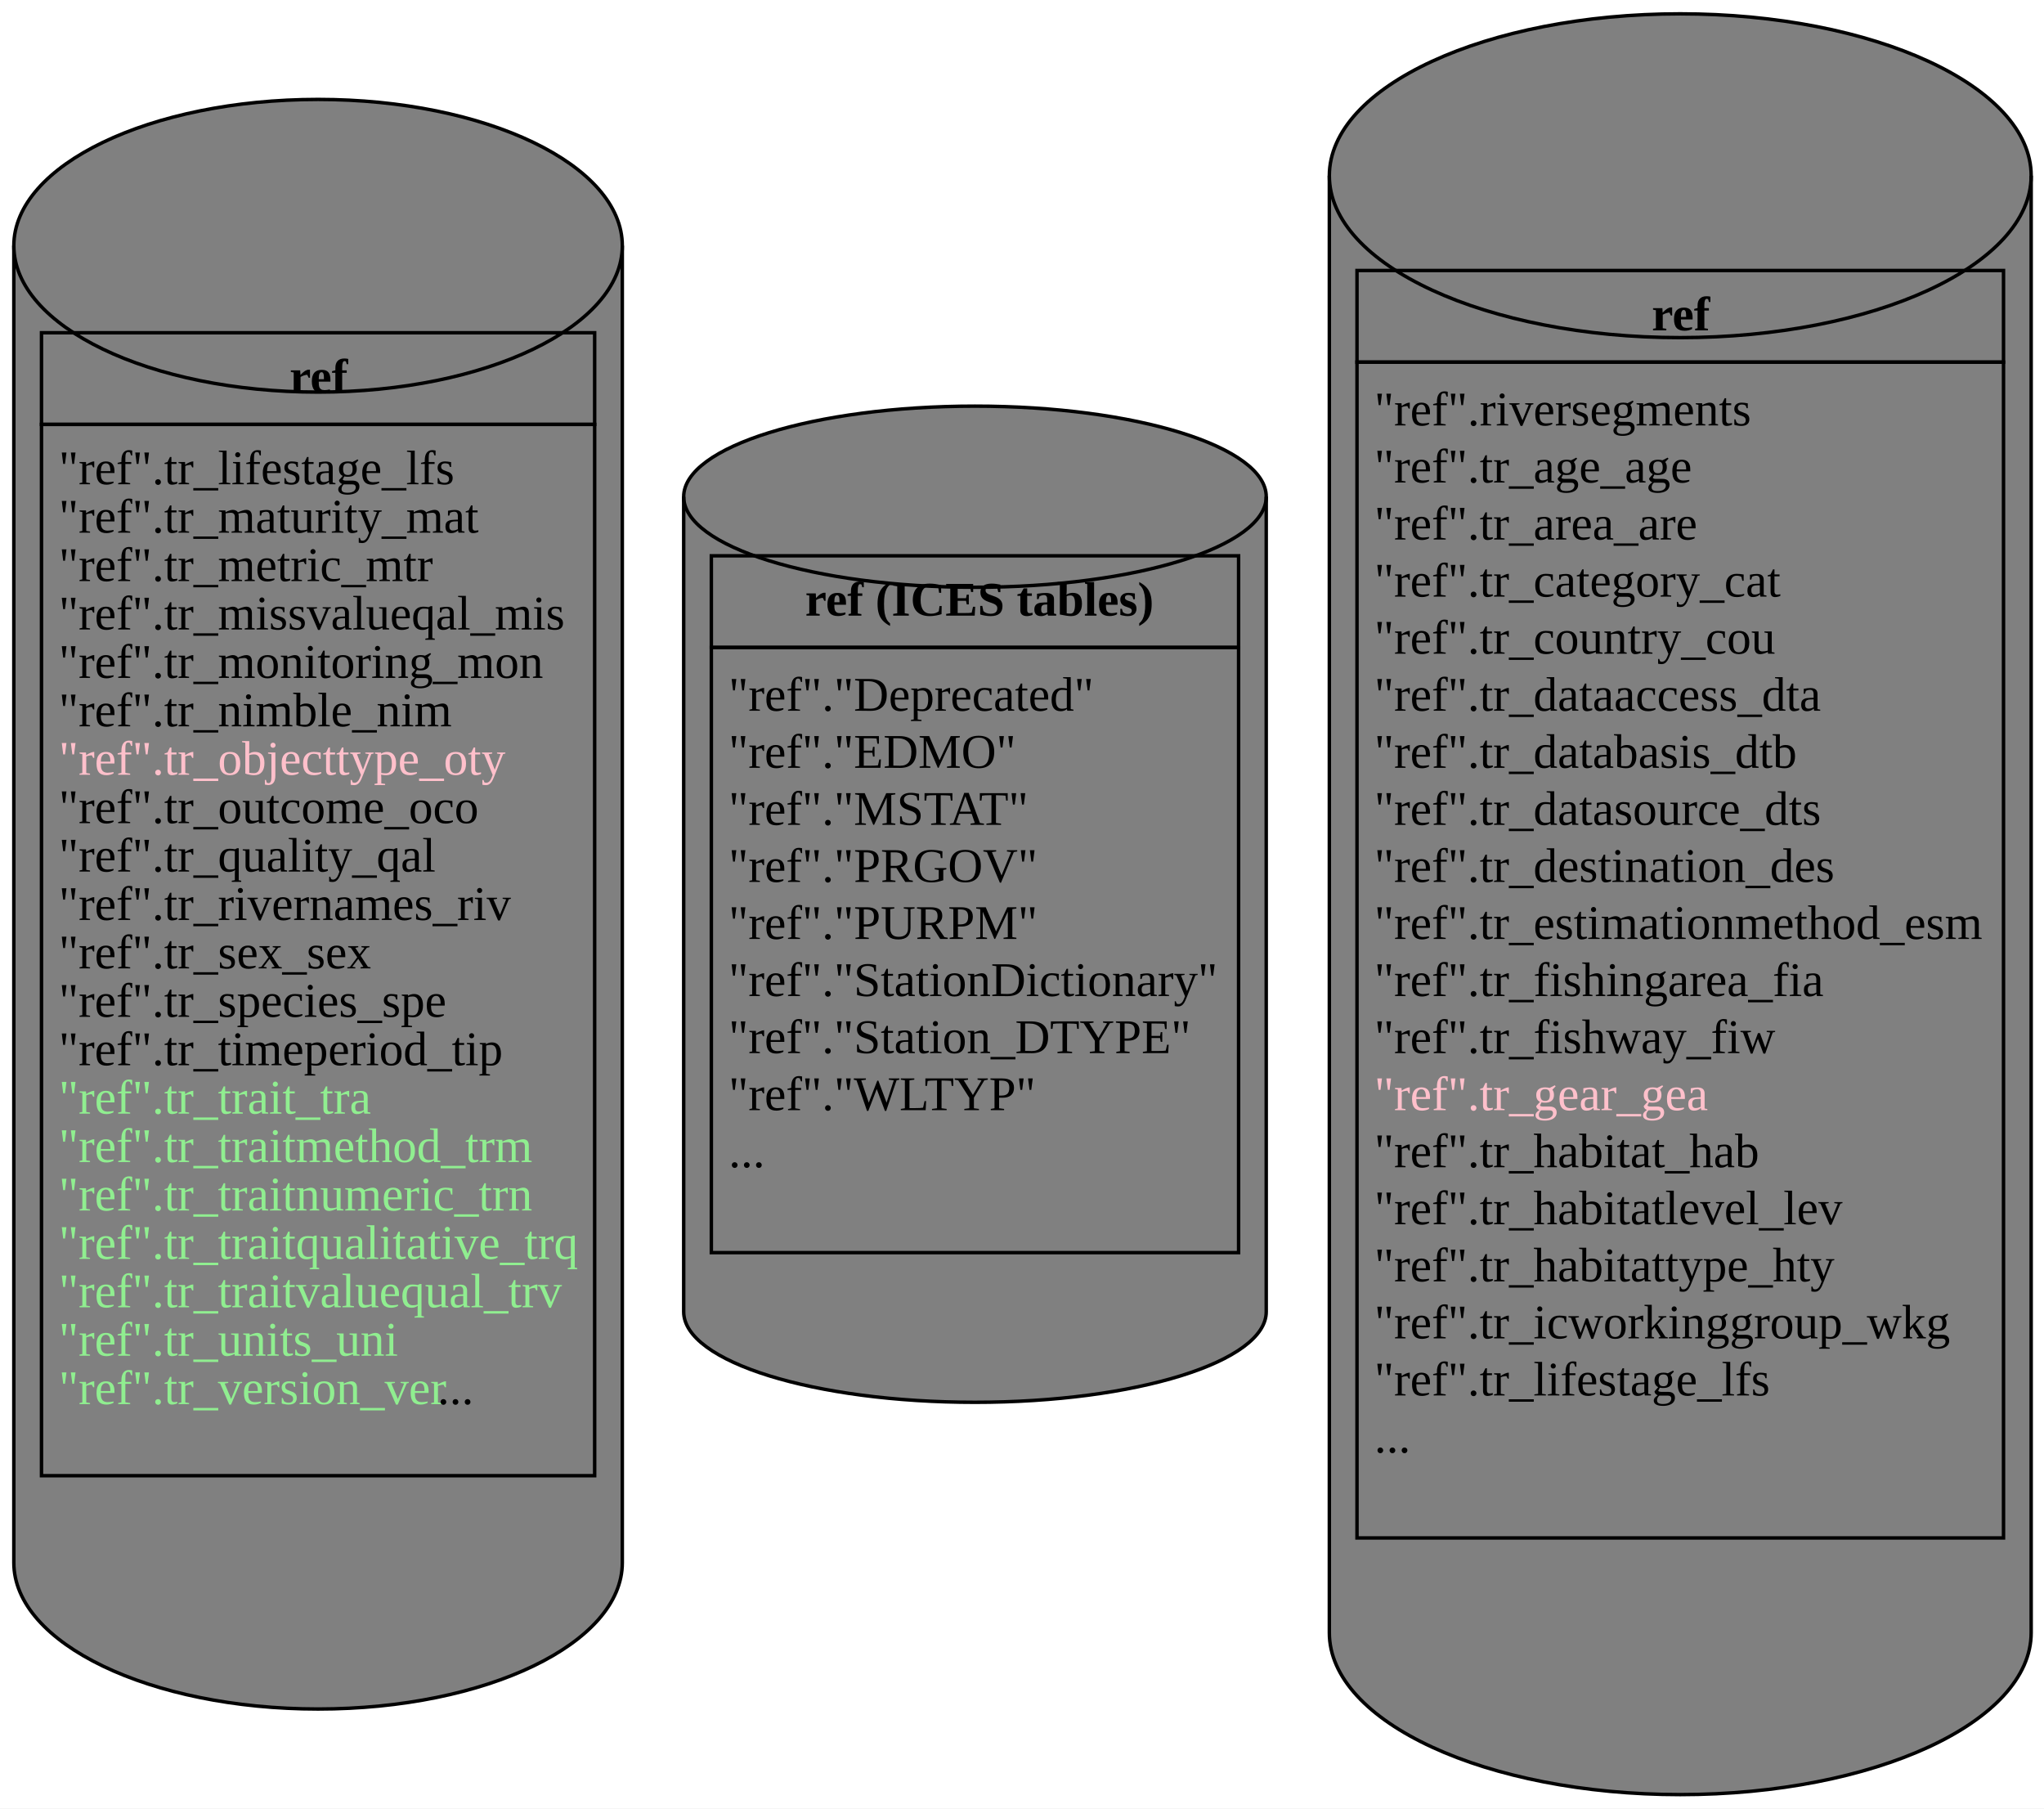
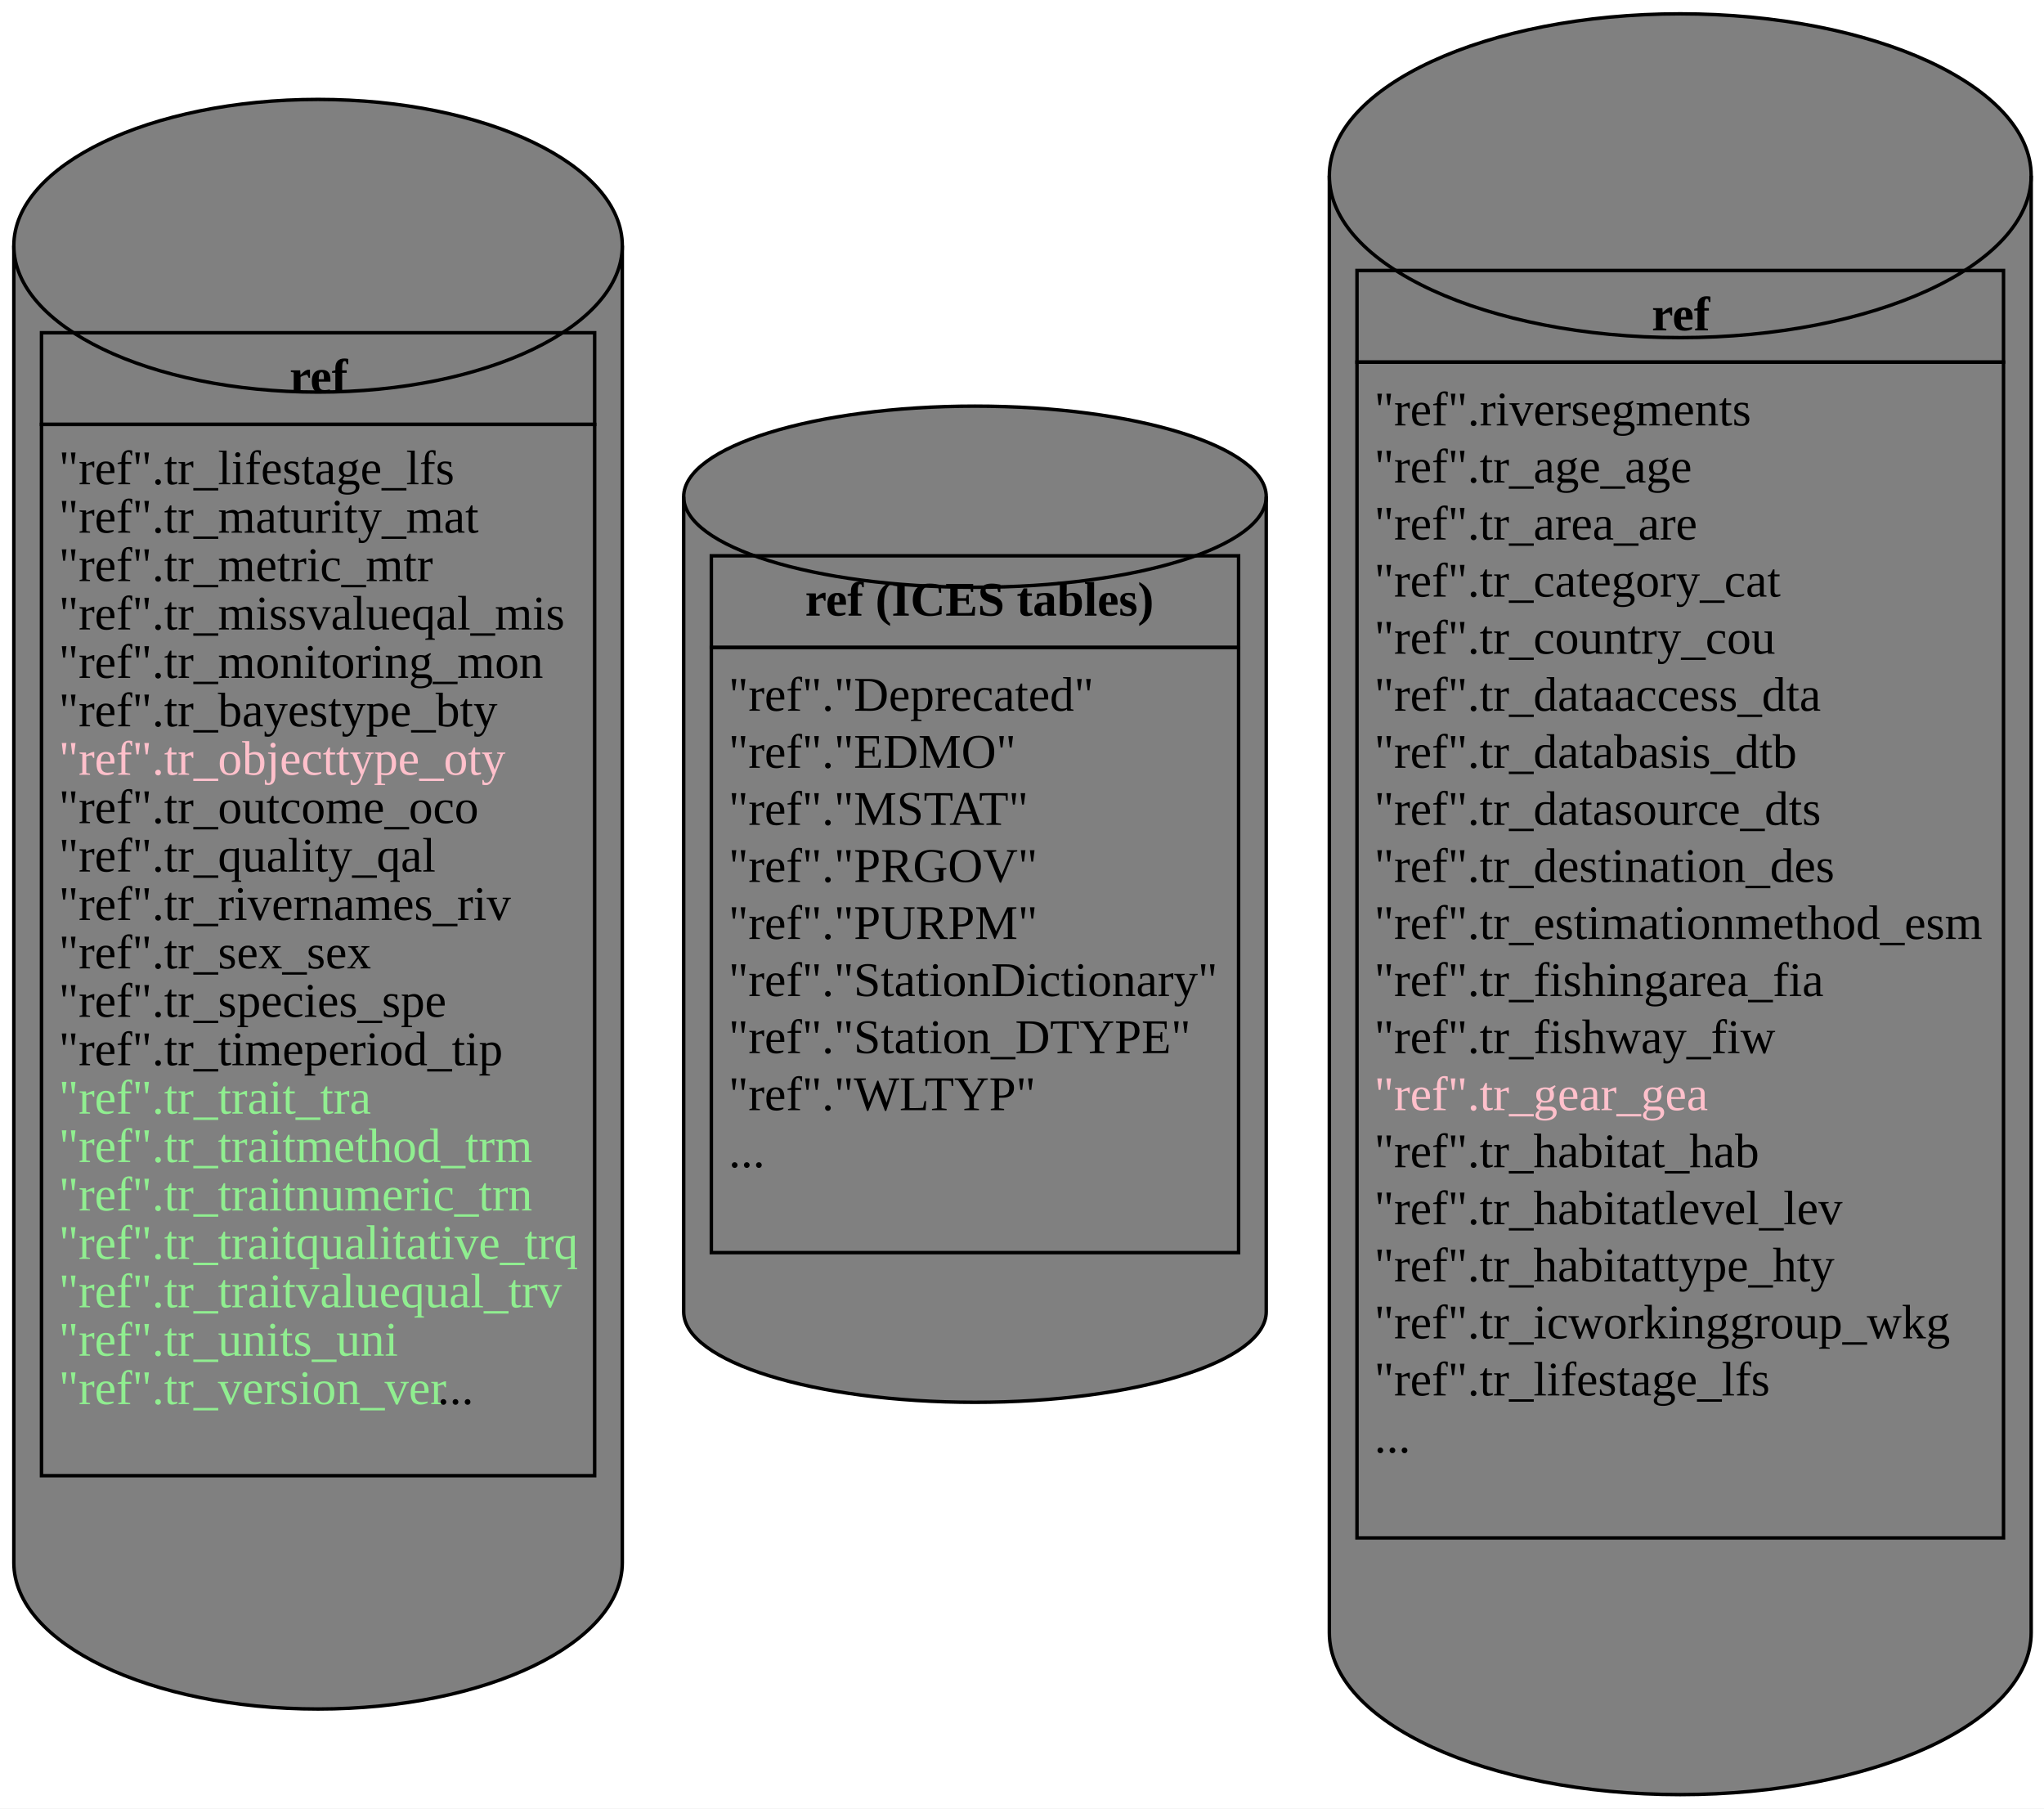
<svg xmlns="http://www.w3.org/2000/svg" width="407pt" height="360pt" viewBox="0.00 0.00 407.00 360.00">
  <g id="graph0" class="graph" transform="scale(0.688419 0.688419) rotate(0) translate(4 518.94)">
    <polygon fill="white" stroke="none" points="-4,4 -4,-518.94 587.5,-518.94 587.5,4 -4,4" />
    <g id="node1" class="node">
      <path fill="gray" stroke="black" d="M176,-447.88C176,-471.22 136.56,-490.19 88,-490.19 39.44,-490.19 0,-471.22 0,-447.88 0,-447.88 0,-67.06 0,-67.06 0,-43.72 39.44,-24.75 88,-24.75 136.56,-24.75 176,-43.72 176,-67.06 176,-67.06 176,-447.88 176,-447.88" />
      <path fill="none" stroke="black" d="M176,-447.88C176,-424.53 136.56,-405.56 88,-405.56 39.44,-405.56 0,-424.53 0,-447.88" />
      <polygon fill="none" stroke="black" points="8,-396.22 8,-422.72 168,-422.72 168,-396.22 8,-396.22" />
      <text xml:space="preserve" text-anchor="start" x="76" y="-405.42" font-family="Times New Roman,serif" font-size="14.00"> </text>
      <text xml:space="preserve" text-anchor="start" x="79.75" y="-405.42" font-family="Times New Roman,serif" font-weight="bold" font-size="14.00">ref</text>
      <text xml:space="preserve" text-anchor="start" x="96.25" y="-405.42" font-family="Times New Roman,serif" font-size="14.00"> </text>
      <polygon fill="none" stroke="black" points="8,-92.22 8,-396.22 168,-396.22 168,-92.22 8,-92.22" />
      <text xml:space="preserve" text-anchor="start" x="13" y="-378.92" font-family="Times New Roman,serif" font-size="14.00">"ref".tr_lifestage_lfs </text>
      <text xml:space="preserve" text-anchor="start" x="13" y="-364.92" font-family="Times New Roman,serif" font-size="14.00">"ref".tr_maturity_mat </text>
      <text xml:space="preserve" text-anchor="start" x="13" y="-350.92" font-family="Times New Roman,serif" font-size="14.00">"ref".tr_metric_mtr </text>
      <text xml:space="preserve" text-anchor="start" x="13" y="-336.92" font-family="Times New Roman,serif" font-size="14.00">"ref".tr_missvalueqal_mis </text>
      <text xml:space="preserve" text-anchor="start" x="13" y="-322.92" font-family="Times New Roman,serif" font-size="14.00">"ref".tr_monitoring_mon </text>
-       <text xml:space="preserve" text-anchor="start" x="13" y="-308.92" font-family="Times New Roman,serif" font-size="14.00">"ref".tr_nimble_nim </text>
+       <text xml:space="preserve" text-anchor="start" x="13" y="-308.92" font-family="Times New Roman,serif" font-size="14.00">"ref".tr_bayestype_bty </text>
      <text xml:space="preserve" text-anchor="start" x="13" y="-294.92" font-family="Times New Roman,serif" font-size="14.00" fill="pink">"ref".tr_objecttype_oty </text>
      <text xml:space="preserve" text-anchor="start" x="13" y="-280.92" font-family="Times New Roman,serif" font-size="14.00">"ref".tr_outcome_oco </text>
      <text xml:space="preserve" text-anchor="start" x="13" y="-266.92" font-family="Times New Roman,serif" font-size="14.00">"ref".tr_quality_qal </text>
      <text xml:space="preserve" text-anchor="start" x="13" y="-252.92" font-family="Times New Roman,serif" font-size="14.00">"ref".tr_rivernames_riv </text>
      <text xml:space="preserve" text-anchor="start" x="13" y="-238.92" font-family="Times New Roman,serif" font-size="14.00">"ref".tr_sex_sex </text>
      <text xml:space="preserve" text-anchor="start" x="13" y="-224.92" font-family="Times New Roman,serif" font-size="14.00">"ref".tr_species_spe </text>
      <text xml:space="preserve" text-anchor="start" x="13" y="-210.92" font-family="Times New Roman,serif" font-size="14.00">"ref".tr_timeperiod_tip </text>
      <text xml:space="preserve" text-anchor="start" x="13" y="-196.92" font-family="Times New Roman,serif" font-size="14.00" fill="lightgreen">"ref".tr_trait_tra </text>
      <text xml:space="preserve" text-anchor="start" x="13" y="-182.92" font-family="Times New Roman,serif" font-size="14.00" fill="lightgreen">"ref".tr_traitmethod_trm </text>
      <text xml:space="preserve" text-anchor="start" x="13" y="-168.92" font-family="Times New Roman,serif" font-size="14.00" fill="lightgreen">"ref".tr_traitnumeric_trn </text>
      <text xml:space="preserve" text-anchor="start" x="13" y="-154.92" font-family="Times New Roman,serif" font-size="14.00" fill="lightgreen">"ref".tr_traitqualitative_trq </text>
      <text xml:space="preserve" text-anchor="start" x="13" y="-140.92" font-family="Times New Roman,serif" font-size="14.00" fill="lightgreen">"ref".tr_traitvaluequal_trv </text>
      <text xml:space="preserve" text-anchor="start" x="13" y="-126.92" font-family="Times New Roman,serif" font-size="14.00" fill="lightgreen">"ref".tr_units_uni </text>
      <text xml:space="preserve" text-anchor="start" x="13" y="-112.92" font-family="Times New Roman,serif" font-size="14.00" fill="lightgreen">"ref".tr_version_ver</text>
      <text xml:space="preserve" text-anchor="start" x="122.5" y="-112.92" font-family="Times New Roman,serif" font-size="14.00">... </text>
      <text xml:space="preserve" text-anchor="start" x="86.12" y="-98.92" font-family="Times New Roman,serif" font-size="14.00"> </text>
    </g>
    <g id="node2" class="node">
      <path fill="gray" stroke="black" d="M362.25,-375.31C362.25,-389.76 324.49,-401.5 278,-401.5 231.51,-401.5 193.75,-389.76 193.75,-375.31 193.75,-375.31 193.75,-139.62 193.75,-139.62 193.75,-125.18 231.51,-113.44 278,-113.44 324.49,-113.44 362.25,-125.18 362.25,-139.62 362.25,-139.62 362.25,-375.31 362.25,-375.31" />
      <path fill="none" stroke="black" d="M362.25,-375.31C362.25,-360.86 324.49,-349.12 278,-349.12 231.51,-349.12 193.75,-360.86 193.75,-375.31" />
      <polygon fill="none" stroke="black" points="201.75,-331.72 201.75,-358.22 354.25,-358.22 354.25,-331.72 201.75,-331.72" />
      <text xml:space="preserve" text-anchor="start" x="225.12" y="-340.92" font-family="Times New Roman,serif" font-size="14.00"> </text>
      <text xml:space="preserve" text-anchor="start" x="228.88" y="-340.92" font-family="Times New Roman,serif" font-weight="bold" font-size="14.00">ref (ICES tables)</text>
      <text xml:space="preserve" text-anchor="start" x="327.12" y="-340.92" font-family="Times New Roman,serif" font-size="14.00"> </text>
      <polygon fill="none" stroke="black" points="201.75,-156.72 201.75,-331.72 354.25,-331.72 354.25,-156.72 201.75,-156.72" />
      <text xml:space="preserve" text-anchor="start" x="206.75" y="-313.42" font-family="Times New Roman,serif" font-size="14.00">"ref"."Deprecated"  </text>
      <text xml:space="preserve" text-anchor="start" x="206.75" y="-296.92" font-family="Times New Roman,serif" font-size="14.00">"ref"."EDMO" </text>
      <text xml:space="preserve" text-anchor="start" x="206.75" y="-280.42" font-family="Times New Roman,serif" font-size="14.00">"ref"."MSTAT" </text>
      <text xml:space="preserve" text-anchor="start" x="206.75" y="-263.92" font-family="Times New Roman,serif" font-size="14.00">"ref"."PRGOV" </text>
      <text xml:space="preserve" text-anchor="start" x="206.75" y="-247.42" font-family="Times New Roman,serif" font-size="14.00">"ref"."PURPM" </text>
      <text xml:space="preserve" text-anchor="start" x="206.75" y="-230.92" font-family="Times New Roman,serif" font-size="14.00">"ref"."StationDictionary" </text>
      <text xml:space="preserve" text-anchor="start" x="206.75" y="-214.42" font-family="Times New Roman,serif" font-size="14.00">"ref"."Station_DTYPE" </text>
      <text xml:space="preserve" text-anchor="start" x="206.75" y="-197.92" font-family="Times New Roman,serif" font-size="14.00">"ref"."WLTYP" </text>
      <text xml:space="preserve" text-anchor="start" x="206.75" y="-181.42" font-family="Times New Roman,serif" font-size="14.00">... </text>
      <text xml:space="preserve" text-anchor="start" x="276.12" y="-164.92" font-family="Times New Roman,serif" font-size="14.00"> </text>
    </g>
    <g id="node3" class="node">
      <path fill="gray" stroke="black" d="M583.5,-468.12C583.5,-493.96 538.01,-514.94 482,-514.94 425.99,-514.94 380.5,-493.96 380.5,-468.12 380.5,-468.12 380.5,-46.81 380.5,-46.81 380.5,-20.98 425.99,0 482,0 538.01,0 583.5,-20.98 583.5,-46.81 583.5,-46.81 583.5,-468.12 583.5,-468.12" />
      <path fill="none" stroke="black" d="M583.5,-468.12C583.5,-442.29 538.01,-421.31 482,-421.31 425.99,-421.31 380.5,-442.29 380.5,-468.12" />
      <polygon fill="none" stroke="black" points="388.5,-414.22 388.5,-440.72 575.5,-440.72 575.5,-414.22 388.5,-414.22" />
      <text xml:space="preserve" text-anchor="start" x="470" y="-423.42" font-family="Times New Roman,serif" font-size="14.00"> </text>
      <text xml:space="preserve" text-anchor="start" x="473.75" y="-423.42" font-family="Times New Roman,serif" font-weight="bold" font-size="14.00">ref</text>
      <text xml:space="preserve" text-anchor="start" x="490.25" y="-423.42" font-family="Times New Roman,serif" font-size="14.00"> </text>
      <polygon fill="none" stroke="black" points="388.5,-74.22 388.5,-414.22 575.5,-414.22 575.5,-74.22 388.5,-74.22" />
      <text xml:space="preserve" text-anchor="start" x="393.5" y="-395.92" font-family="Times New Roman,serif" font-size="14.00">"ref".riversegments </text>
      <text xml:space="preserve" text-anchor="start" x="393.5" y="-379.42" font-family="Times New Roman,serif" font-size="14.00">"ref".tr_age_age </text>
      <text xml:space="preserve" text-anchor="start" x="393.5" y="-362.92" font-family="Times New Roman,serif" font-size="14.00">"ref".tr_area_are </text>
      <text xml:space="preserve" text-anchor="start" x="393.5" y="-346.42" font-family="Times New Roman,serif" font-size="14.00">"ref".tr_category_cat </text>
      <text xml:space="preserve" text-anchor="start" x="393.5" y="-329.92" font-family="Times New Roman,serif" font-size="14.00">"ref".tr_country_cou </text>
      <text xml:space="preserve" text-anchor="start" x="393.5" y="-313.42" font-family="Times New Roman,serif" font-size="14.00">"ref".tr_dataaccess_dta </text>
      <text xml:space="preserve" text-anchor="start" x="393.5" y="-296.92" font-family="Times New Roman,serif" font-size="14.00">"ref".tr_databasis_dtb </text>
      <text xml:space="preserve" text-anchor="start" x="393.5" y="-280.42" font-family="Times New Roman,serif" font-size="14.00">"ref".tr_datasource_dts </text>
      <text xml:space="preserve" text-anchor="start" x="393.5" y="-263.92" font-family="Times New Roman,serif" font-size="14.00">"ref".tr_destination_des </text>
      <text xml:space="preserve" text-anchor="start" x="393.5" y="-247.42" font-family="Times New Roman,serif" font-size="14.00">"ref".tr_estimationmethod_esm </text>
      <text xml:space="preserve" text-anchor="start" x="393.5" y="-230.92" font-family="Times New Roman,serif" font-size="14.00">"ref".tr_fishingarea_fia </text>
      <text xml:space="preserve" text-anchor="start" x="393.5" y="-214.42" font-family="Times New Roman,serif" font-size="14.00">"ref".tr_fishway_fiw </text>
      <text xml:space="preserve" text-anchor="start" x="393.5" y="-197.92" font-family="Times New Roman,serif" font-size="14.00" fill="pink">"ref".tr_gear_gea </text>
      <text xml:space="preserve" text-anchor="start" x="393.5" y="-181.42" font-family="Times New Roman,serif" font-size="14.00">"ref".tr_habitat_hab </text>
      <text xml:space="preserve" text-anchor="start" x="393.5" y="-164.92" font-family="Times New Roman,serif" font-size="14.00">"ref".tr_habitatlevel_lev </text>
      <text xml:space="preserve" text-anchor="start" x="393.5" y="-148.42" font-family="Times New Roman,serif" font-size="14.00">"ref".tr_habitattype_hty </text>
      <text xml:space="preserve" text-anchor="start" x="393.5" y="-131.92" font-family="Times New Roman,serif" font-size="14.00">"ref".tr_icworkinggroup_wkg </text>
      <text xml:space="preserve" text-anchor="start" x="393.5" y="-115.42" font-family="Times New Roman,serif" font-size="14.00">"ref".tr_lifestage_lfs </text>
      <text xml:space="preserve" text-anchor="start" x="393.5" y="-98.92" font-family="Times New Roman,serif" font-size="14.00">... </text>
      <text xml:space="preserve" text-anchor="start" x="480.12" y="-82.42" font-family="Times New Roman,serif" font-size="14.00"> </text>
    </g>
  </g>
</svg>
